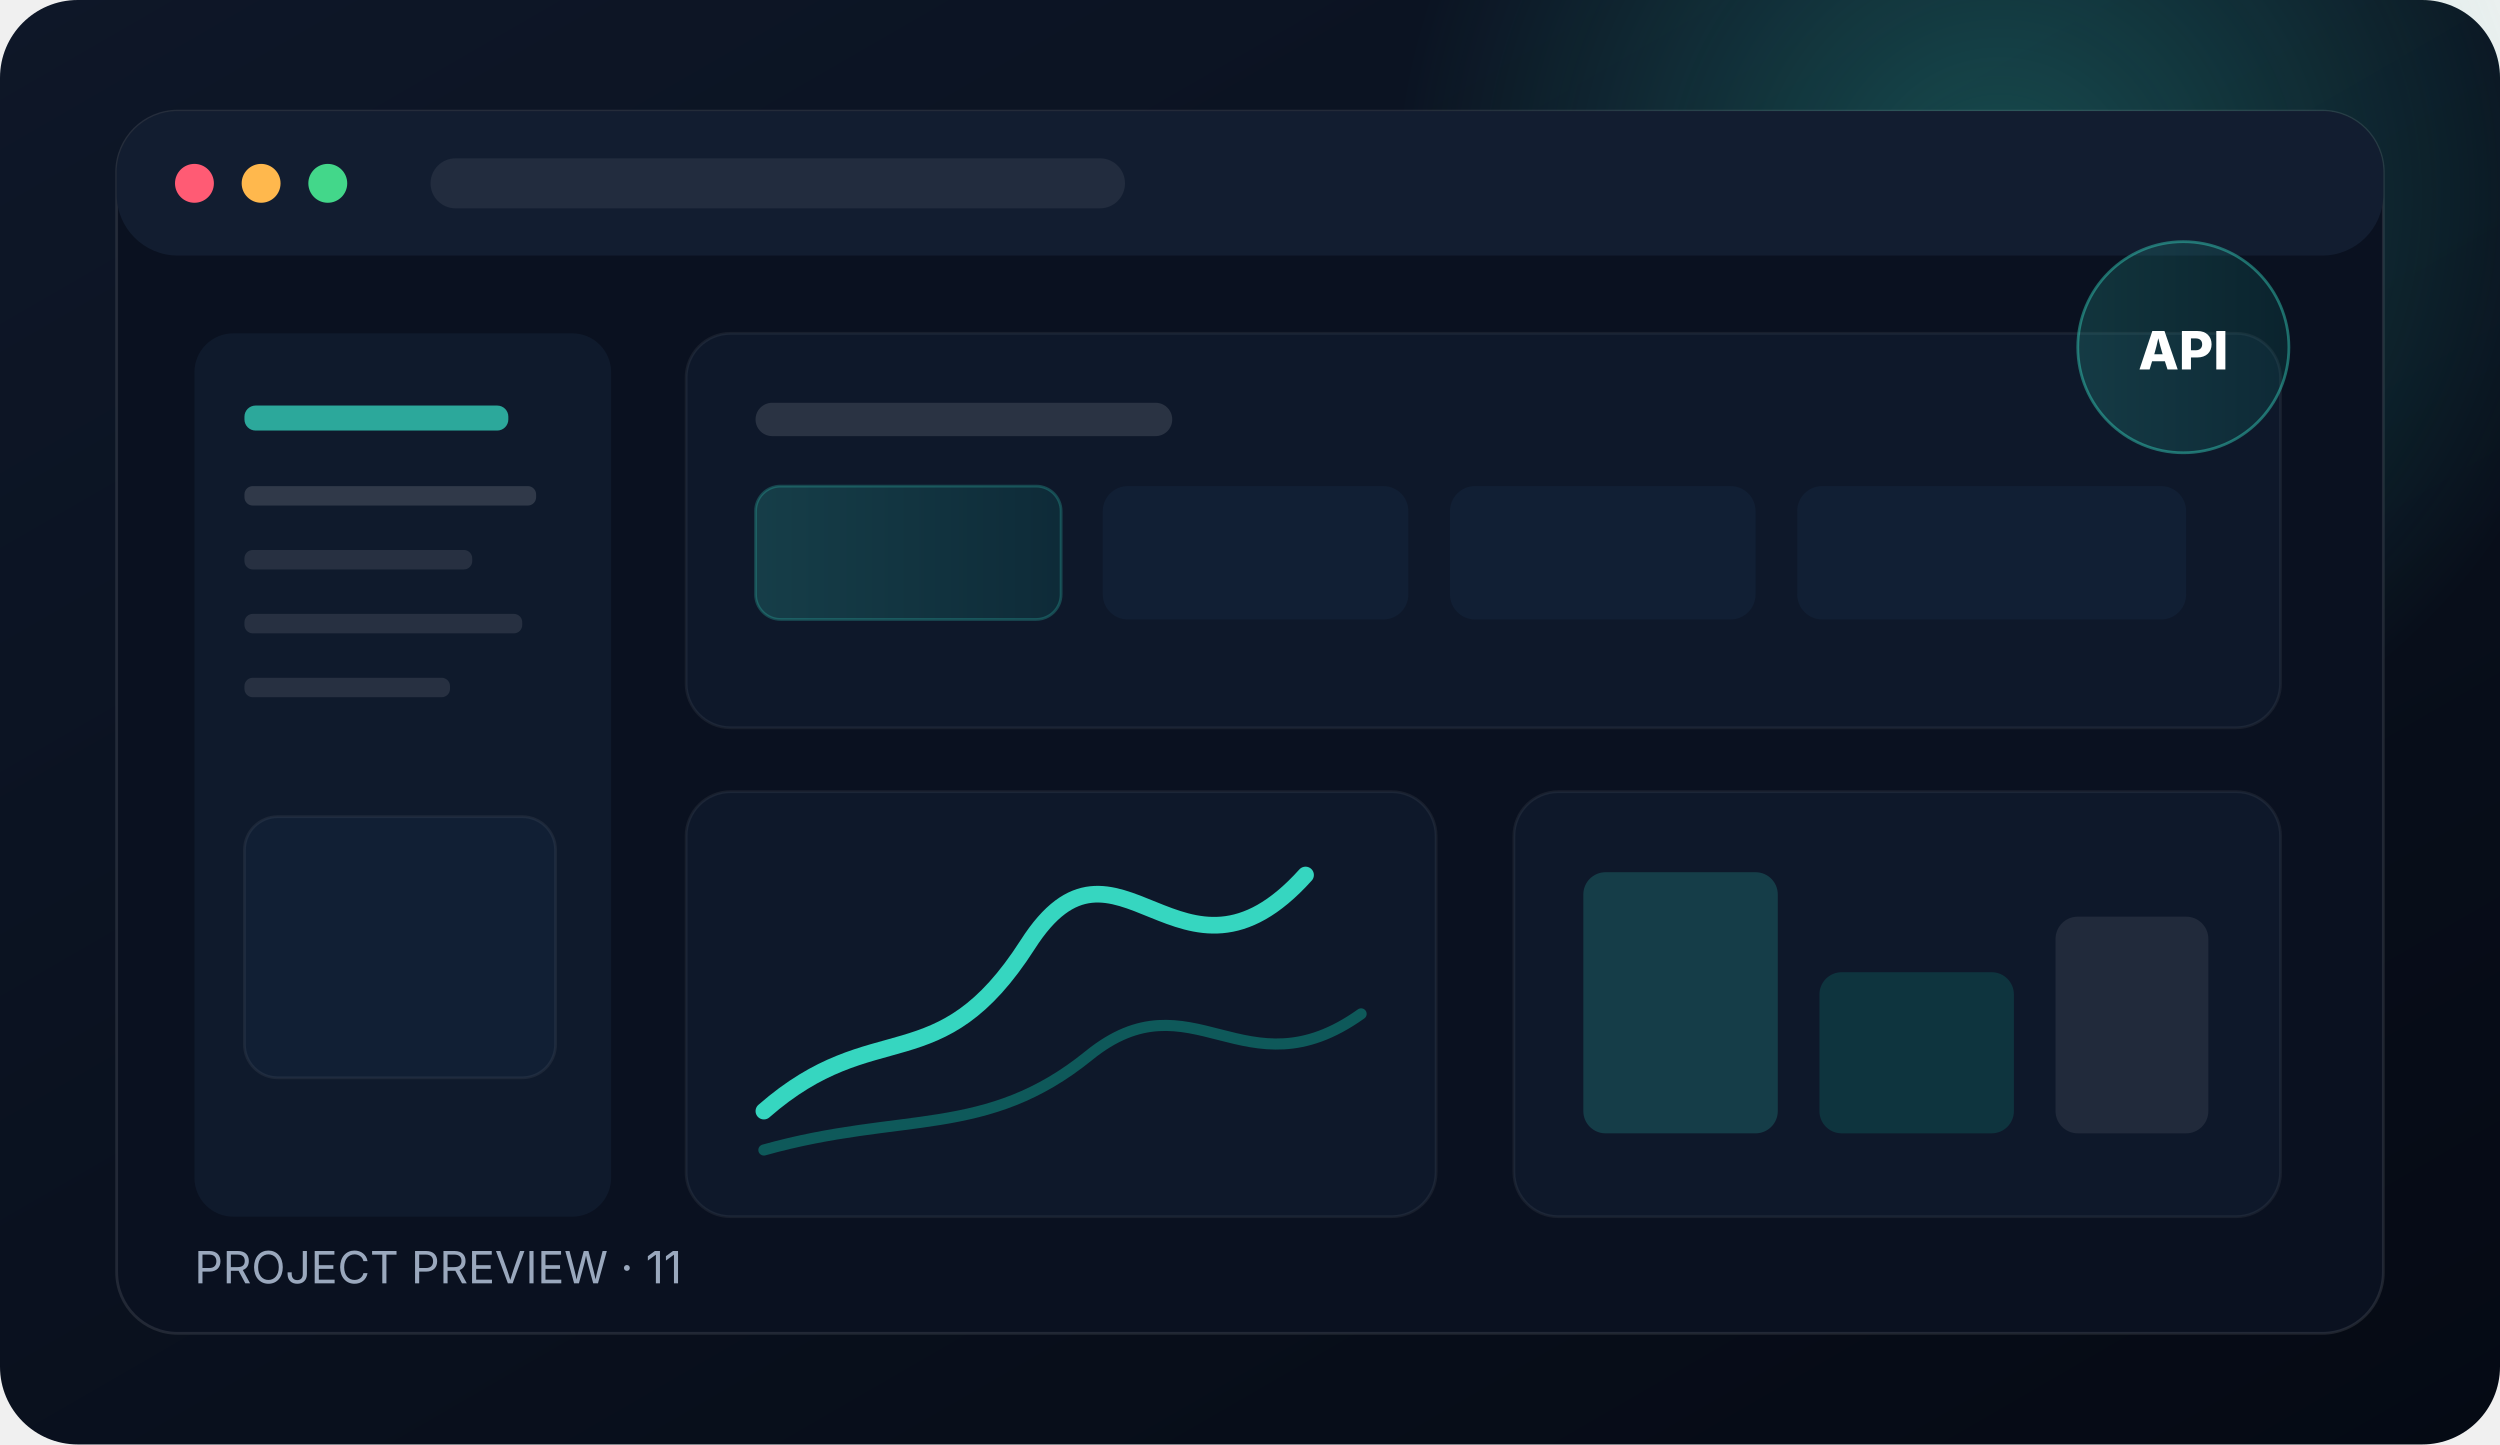
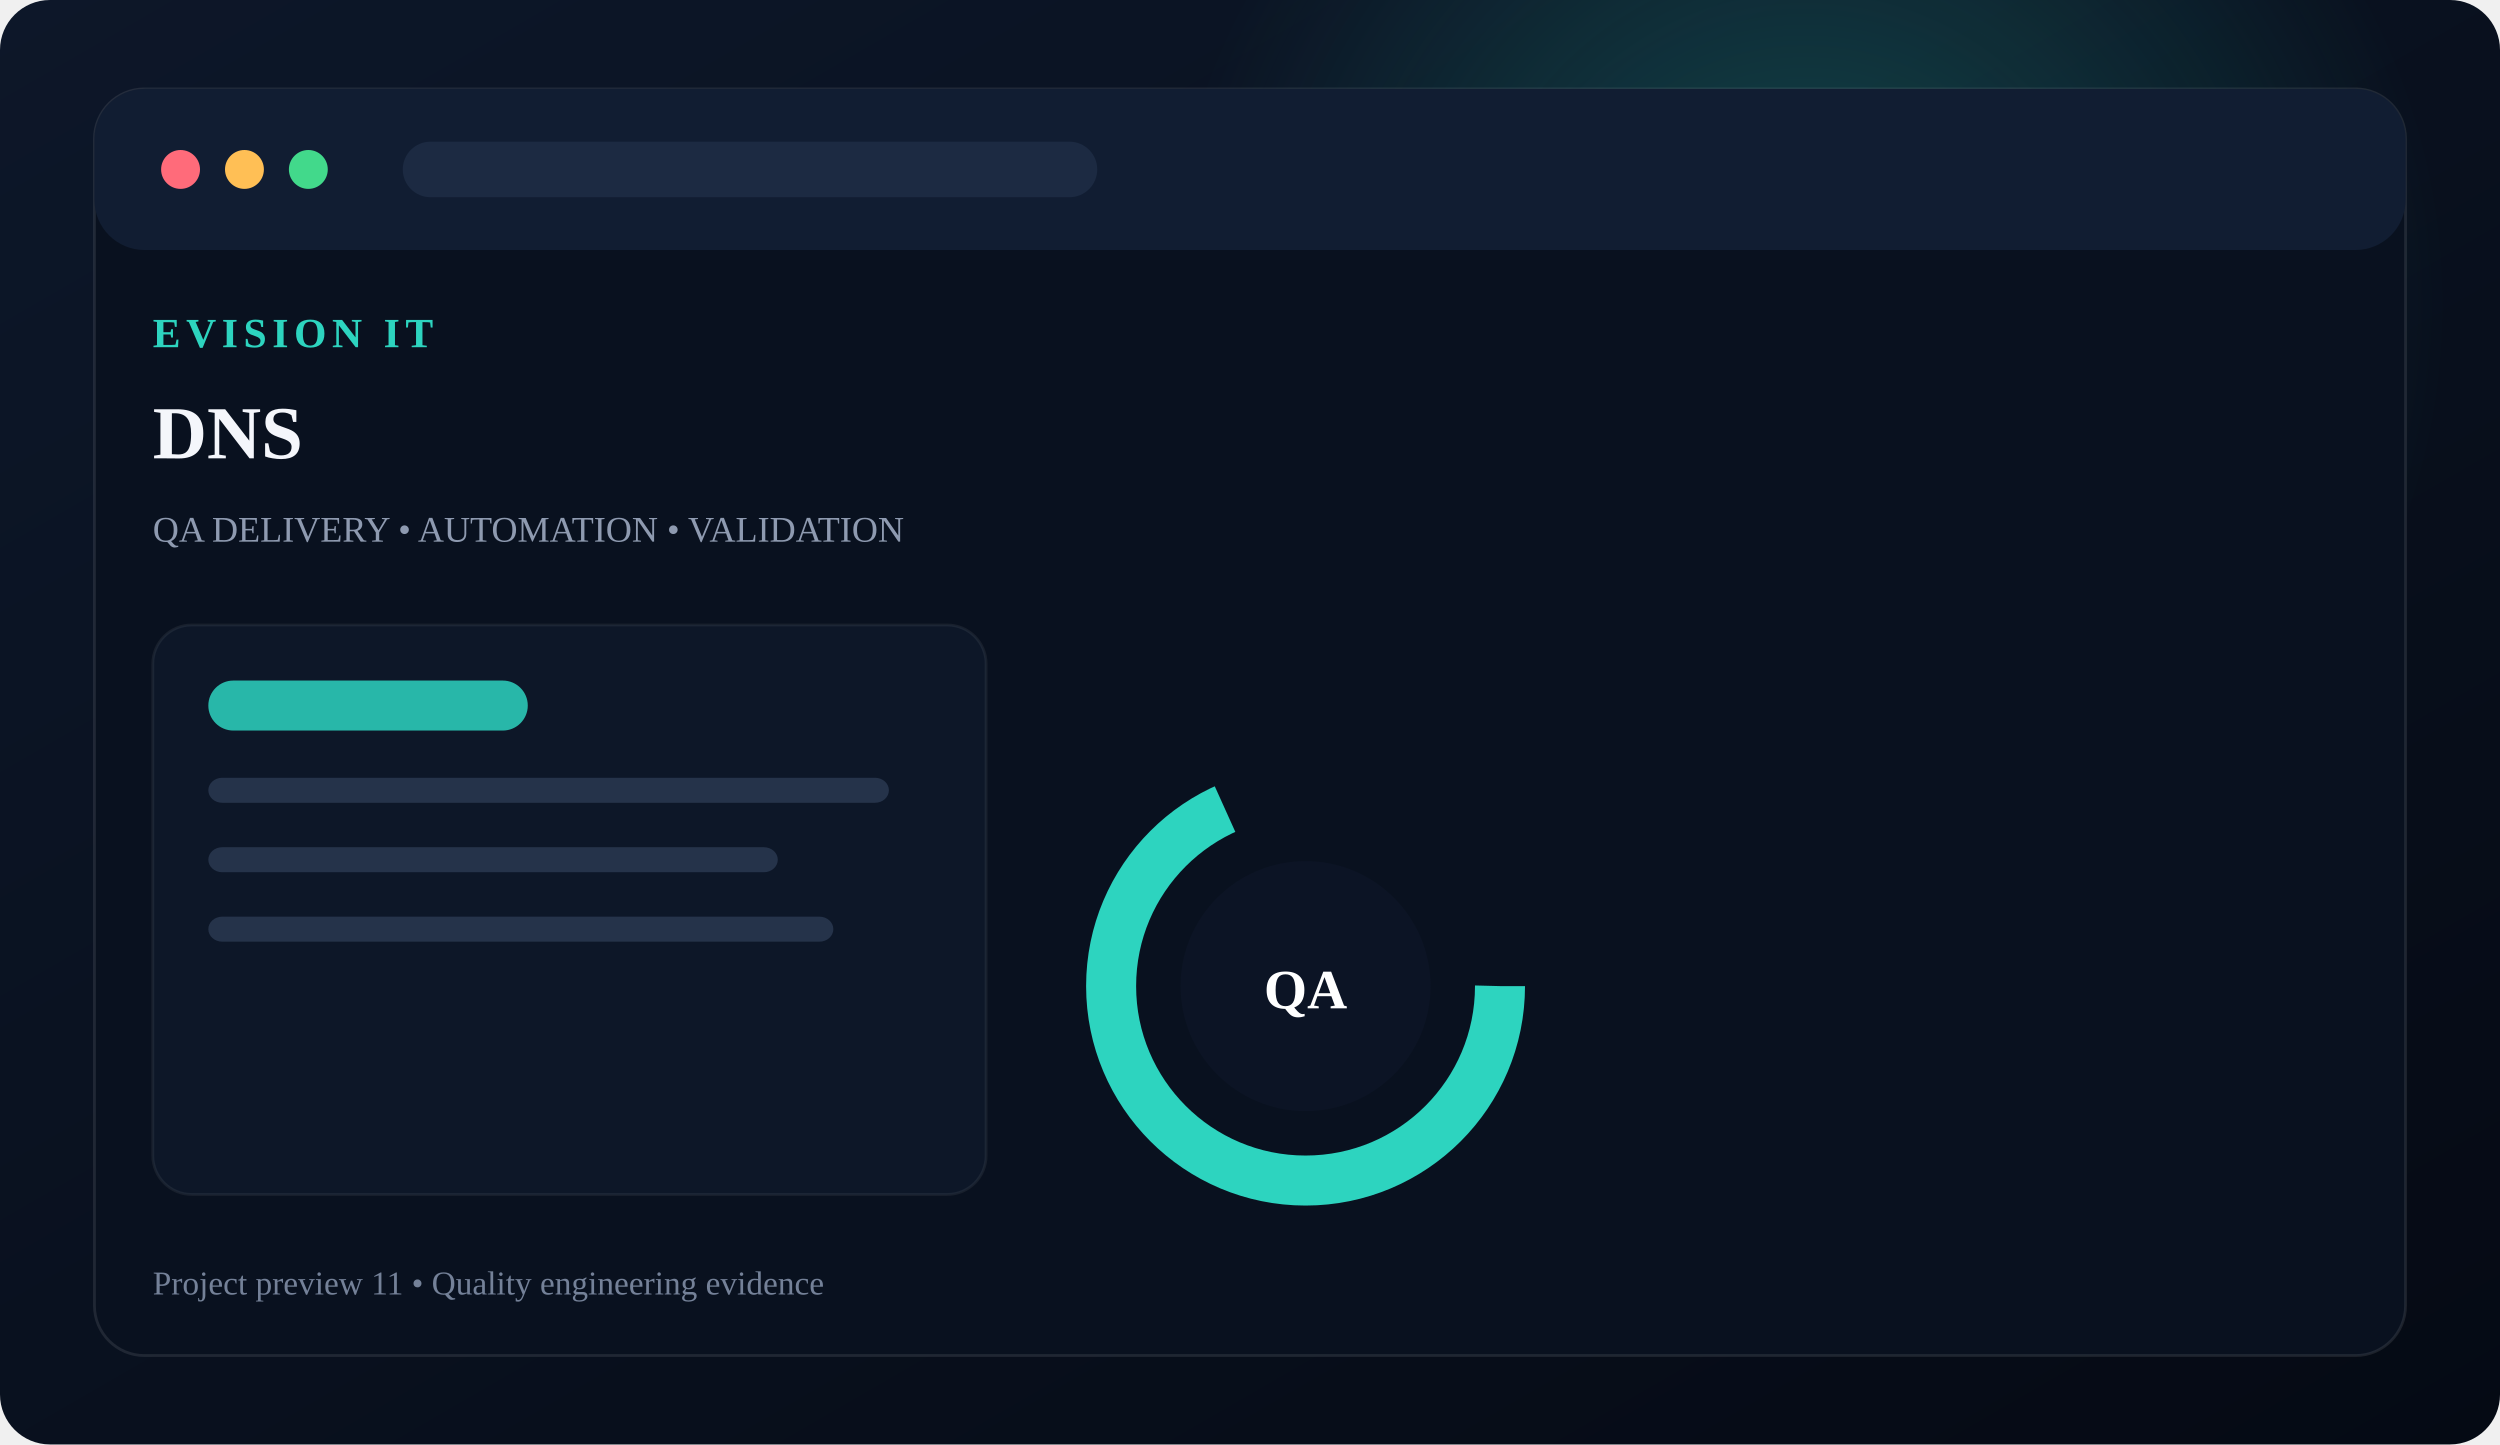
<svg xmlns="http://www.w3.org/2000/svg" viewBox="0 0 900 520">
  <defs>
    <linearGradient id="bg" x1="0" y1="0" x2="1" y2="1">
-       <stop offset="0" stop-color="#0e1728" />
+       <stop offset="0" stop-color="#0d1729" />
      <stop offset="1" stop-color="#050a14" />
    </linearGradient>
-     <linearGradient id="accent" x1="0" y1="0" x2="1" y2="0">
-       <stop offset="0" stop-color="#36d6c0" />
-       <stop offset="1" stop-color="#0f766e" />
-     </linearGradient>
-     <radialGradient id="glow">
-       <stop offset="0" stop-color="#36d6c0" stop-opacity=".30" />
-       <stop offset="1" stop-color="#36d6c0" stop-opacity="0" />
+     <radialGradient id="g">
+       <stop offset="0" stop-color="#2dd4bf" stop-opacity=".28" />
+       <stop offset="1" stop-color="#2dd4bf" stop-opacity="0" />
    </radialGradient>
-     <filter id="shadow">
-       <feDropShadow dx="0" dy="18" stdDeviation="20" flood-color="#000" flood-opacity=".45" />
-     </filter>
  </defs>
-   <rect width="900" height="520" rx="28" fill="url(#bg)" />
-   <circle cx="720" cy="70" r="220" fill="url(#glow)" />
-   <rect x="42" y="40" width="816" height="440" rx="22" fill="#0a1120" stroke="#ffffff" stroke-opacity=".10" />
-   <rect x="42" y="40" width="816" height="52" rx="22" fill="#121d30" />
-   <circle cx="70" cy="66" r="7" fill="#ff5b74" />
-   <circle cx="94" cy="66" r="7" fill="#ffb84d" />
-   <circle cx="118" cy="66" r="7" fill="#43d78a" />
-   <rect x="155" y="57" width="250" height="18" rx="9" fill="#ffffff" fill-opacity=".07" />
-   <rect x="70" y="120" width="150" height="318" rx="14" fill="#0f1a2c" />
-   <rect x="88" y="146" width="95" height="9" rx="4" fill="#36d6c0" fill-opacity=".75" />
-   <rect x="88" y="175" width="105" height="7" rx="3" fill="#ffffff" fill-opacity=".14" />
-   <rect x="88" y="198" width="82" height="7" rx="3" fill="#ffffff" fill-opacity=".10" />
-   <rect x="88" y="221" width="100" height="7" rx="3" fill="#ffffff" fill-opacity=".10" />
-   <rect x="88" y="244" width="74" height="7" rx="3" fill="#ffffff" fill-opacity=".10" />
-   <rect x="88" y="294" width="112" height="94" rx="12" fill="#111f34" stroke="#ffffff" stroke-opacity=".06" />
-   <rect x="247" y="120" width="574" height="142" rx="16" fill="#0e182a" stroke="#ffffff" stroke-opacity=".06" />
-   <rect x="272" y="145" width="150" height="12" rx="6" fill="#ffffff" fill-opacity=".12" />
-   <rect x="272" y="175" width="110" height="48" rx="9" fill="url(#accent)" fill-opacity=".20" stroke="#36d6c0" stroke-opacity=".25" />
-   <rect x="397" y="175" width="110" height="48" rx="9" fill="#111f34" />
-   <rect x="522" y="175" width="110" height="48" rx="9" fill="#111f34" />
-   <rect x="647" y="175" width="140" height="48" rx="9" fill="#111f34" />
-   <rect x="247" y="285" width="270" height="153" rx="16" fill="#0e182a" stroke="#ffffff" stroke-opacity=".06" />
-   <path d="M275 400 C315 365 338 390 370 340 S425 365 470 315" fill="none" stroke="#36d6c0" stroke-width="6" stroke-linecap="round" />
-   <path d="M275 414 C325 400 355 410 392 380 S448 395 490 365" fill="none" stroke="#0f766e" stroke-opacity=".7" stroke-width="4" stroke-linecap="round" />
-   <rect x="545" y="285" width="276" height="153" rx="16" fill="#0e182a" stroke="#ffffff" stroke-opacity=".06" />
-   <rect x="570" y="314" width="70" height="94" rx="8" fill="#36d6c0" fill-opacity=".20" />
-   <rect x="655" y="350" width="70" height="58" rx="8" fill="#0f766e" fill-opacity=".30" />
-   <rect x="740" y="330" width="55" height="78" rx="8" fill="#ffffff" fill-opacity=".08" />
-   <circle cx="786" cy="125" r="38" fill="url(#accent)" fill-opacity=".18" stroke="#36d6c0" stroke-opacity=".45" />
-   <text x="786" y="133" text-anchor="middle" font-family="Inter,Arial,sans-serif" font-size="19" font-weight="800" fill="#fff">API</text>
-   <text x="70" y="462" font-family="Inter,Arial,sans-serif" font-size="16" fill="#9aa8bd">PROJECT PREVIEW · 11</text>
+   <rect width="900" height="520" rx="18" fill="url(#bg)" />
+   <circle cx="650" cy="110" r="230" fill="url(#g)" />
+   <rect x="34" y="32" width="832" height="456" rx="18" fill="#09111f" stroke="#ffffff18" />
+   <rect x="34" y="32" width="832" height="58" rx="18" fill="#111d32" />
+   <circle cx="65" cy="61" r="7" fill="#ff6b7a" />
+   <circle cx="88" cy="61" r="7" fill="#ffbf55" />
+   <circle cx="111" cy="61" r="7" fill="#42d98b" />
+   <rect x="145" y="51" width="250" height="20" rx="10" fill="#1c2a42" />
+   <text x="55" y="125" fill="#2dd4bf" font-size="15" font-weight="800" letter-spacing="2">EVISION IT</text>
+   <text x="55" y="165" fill="#f4f6fb" font-size="27" font-weight="800">DNS</text>
+   <text x="55" y="195" fill="#8e9ab0" font-size="13">QA DELIVERY • AUTOMATION • VALIDATION</text>
+   <rect x="55" y="225" width="300" height="205" rx="14" fill="#0d1728" stroke="#ffffff10" />
+   <rect x="75" y="245" width="115" height="18" rx="9" fill="#2dd4bf" opacity=".85" />
+   <rect x="75" y="280" width="245" height="9" rx="5" fill="#25334a" />
+   <rect x="75" y="305" width="205" height="9" rx="5" fill="#25334a" />
+   <rect x="75" y="330" width="225" height="9" rx="5" fill="#25334a" />
+   <circle cx="470" cy="355" r="70" fill="none" stroke="#2dd4bf" stroke-width="18" stroke-dasharray="300 140" />
+   <circle cx="470" cy="355" r="45" fill="#0c1425" />
+   <text x="470" y="363" text-anchor="middle" fill="#fff" font-size="20" font-weight="700">QA</text>
+   <text x="55" y="466" fill="#748198" font-size="12">Project preview 11 • Quality engineering evidence</text>
</svg>
